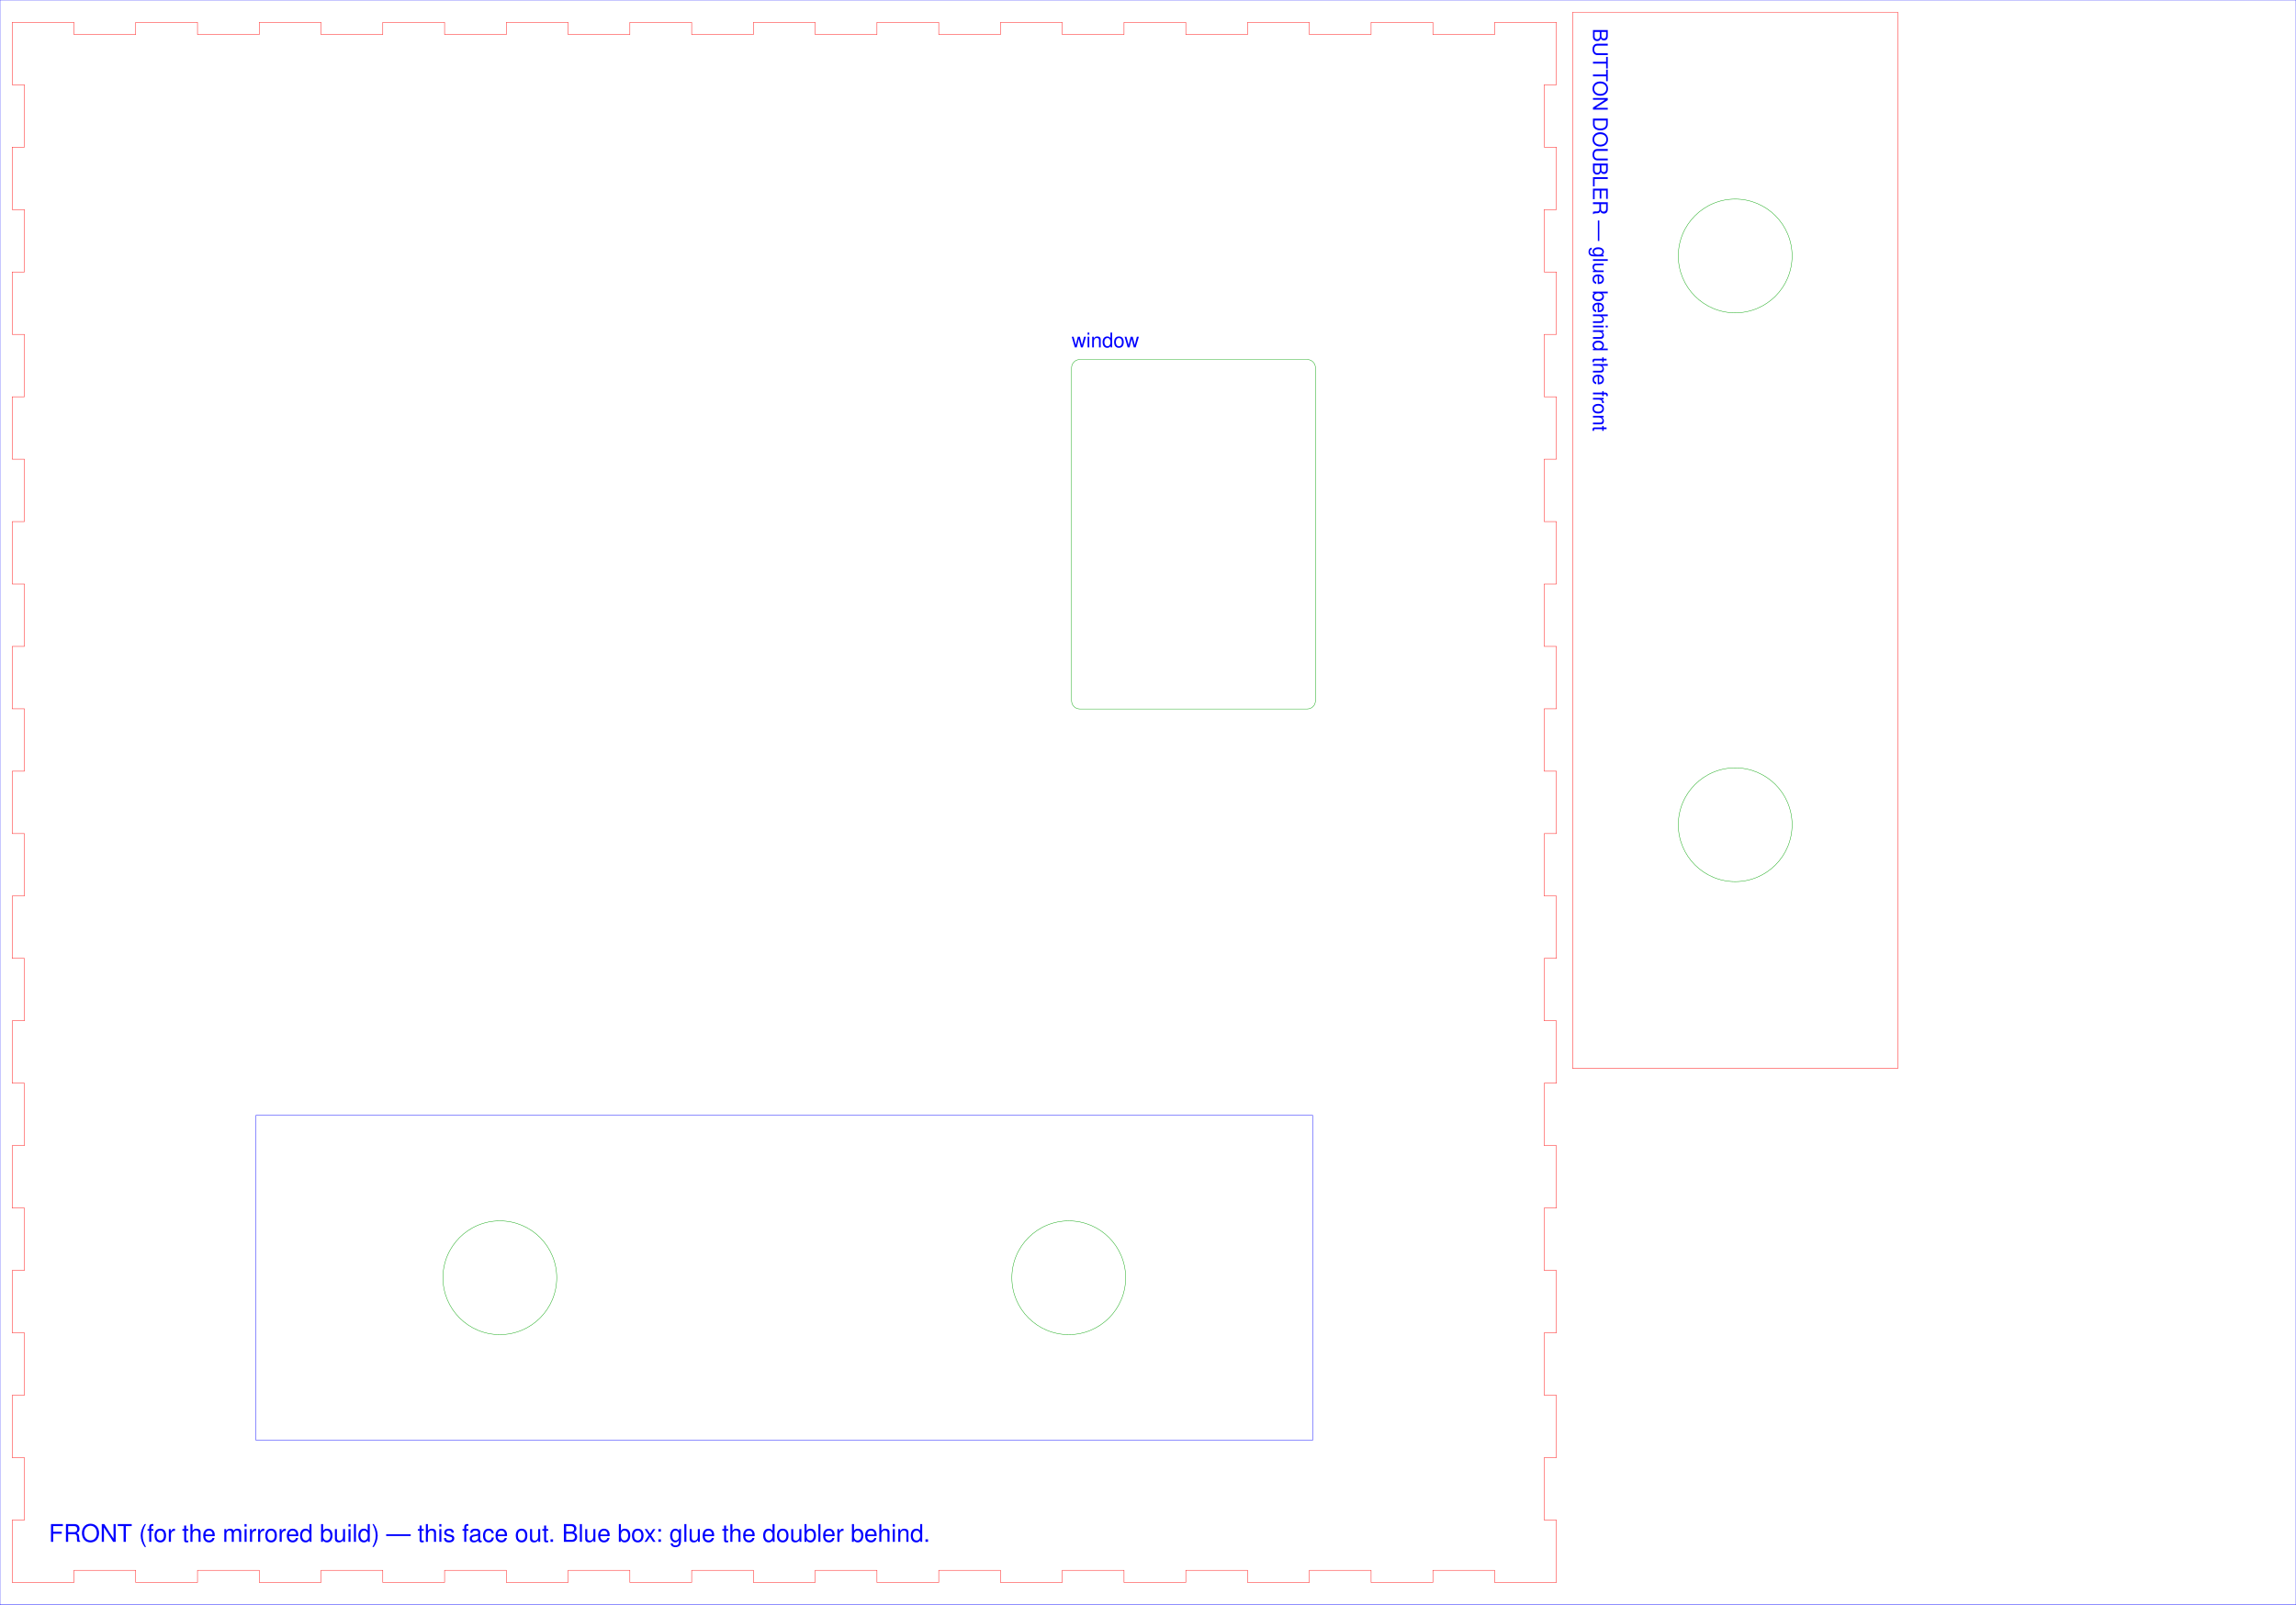
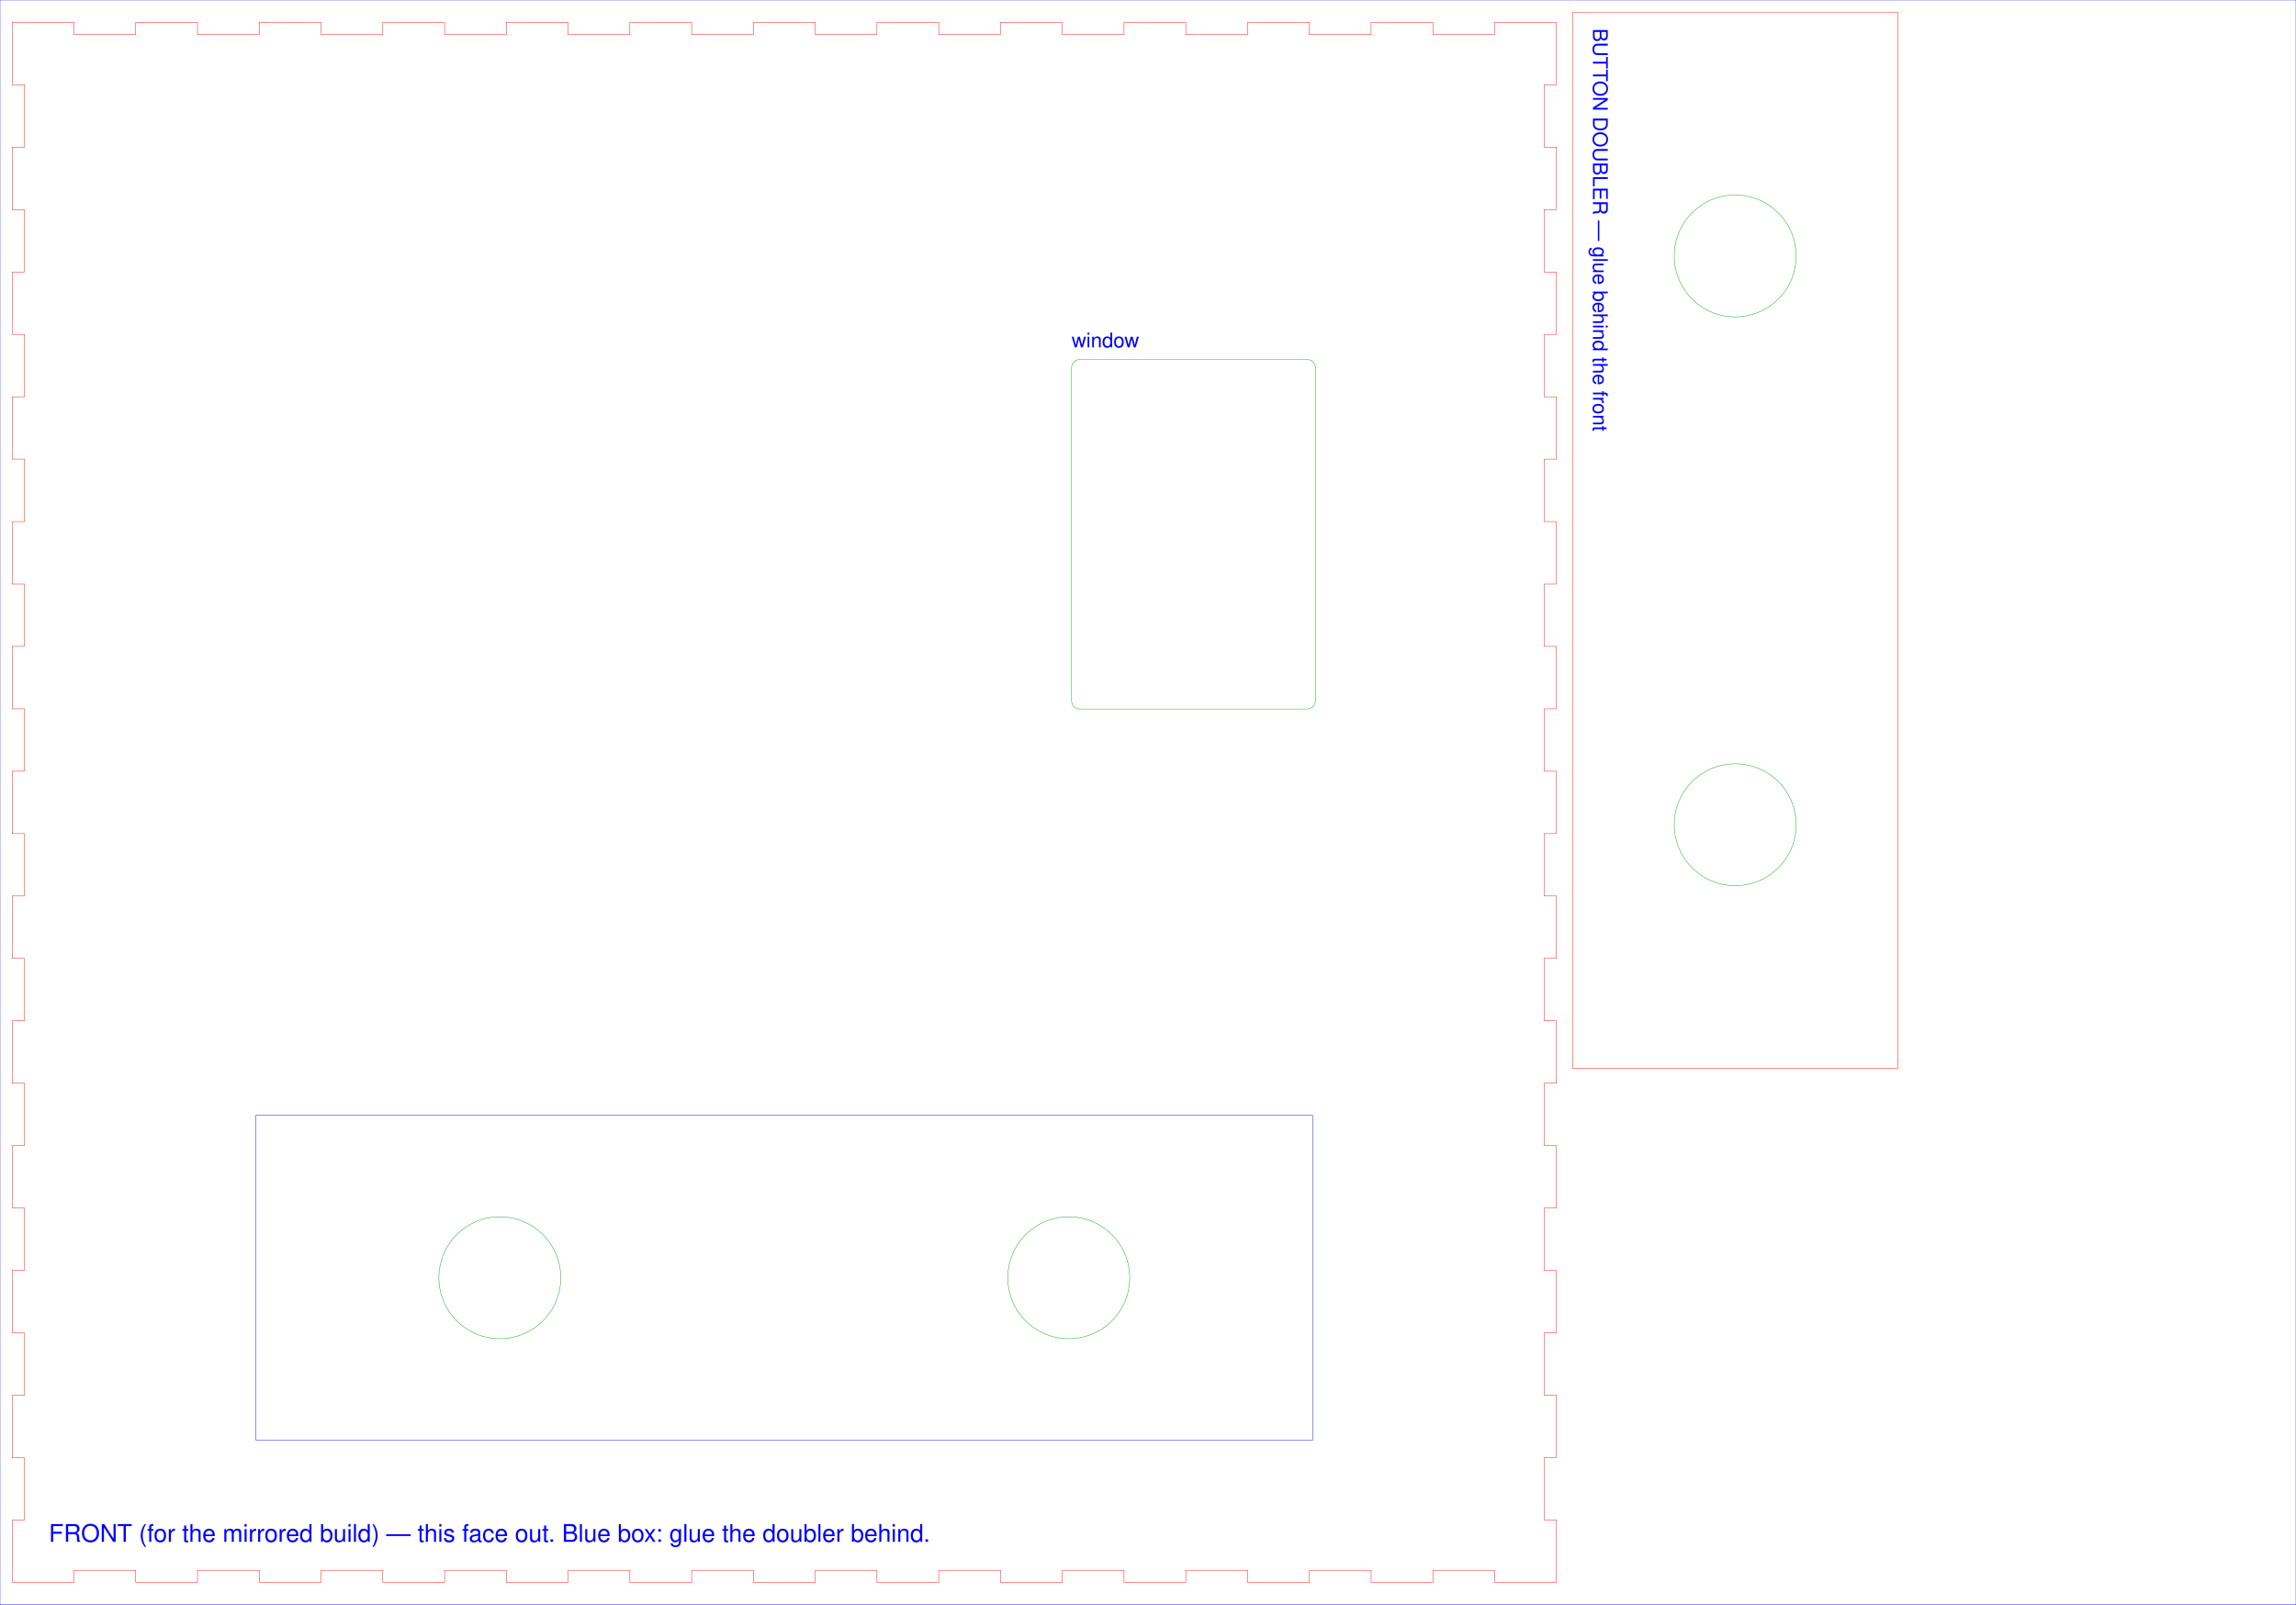
<svg xmlns="http://www.w3.org/2000/svg" width="565.0mm" height="395.0mm" viewBox="0 0 565.0 395.0">
  <rect x="0.000" y="0.000" width="565.000" height="395.000" rx="0" fill="none" stroke="#0000ff" stroke-width="0.1" />
  <g transform="translate(3.000,5.500)">
    <polygon points="0.000,0.000 15.200,0.000 15.200,3.000 30.400,3.000 30.400,0.000 45.600,0.000 45.600,3.000 60.800,3.000 60.800,0.000 76.000,0.000 76.000,3.000 91.200,3.000 91.200,0.000 106.400,0.000 106.400,3.000 121.600,3.000 121.600,0.000 136.800,0.000 136.800,3.000 152.000,3.000 152.000,0.000 167.200,0.000 167.200,3.000 182.400,3.000 182.400,0.000 197.600,0.000 197.600,3.000 212.800,3.000 212.800,0.000 228.000,0.000 228.000,3.000 243.200,3.000 243.200,0.000 258.400,0.000 258.400,3.000 273.600,3.000 273.600,0.000 288.800,0.000 288.800,3.000 304.000,3.000 304.000,0.000 319.200,0.000 319.200,3.000 334.400,3.000 334.400,0.000 349.600,0.000 349.600,3.000 364.800,3.000 364.800,0.000 380.000,0.000 380.000,15.360 377.000,15.360 377.000,30.720 380.000,30.720 380.000,46.080 377.000,46.080 377.000,61.440 380.000,61.440 380.000,76.800 377.000,76.800 377.000,92.160 380.000,92.160 380.000,107.520 377.000,107.520 377.000,122.880 380.000,122.880 380.000,138.240 377.000,138.240 377.000,153.600 380.000,153.600 380.000,168.960 377.000,168.960 377.000,184.320 380.000,184.320 380.000,199.680 377.000,199.680 377.000,215.040 380.000,215.040 380.000,230.400 377.000,230.400 377.000,245.760 380.000,245.760 380.000,261.120 377.000,261.120 377.000,276.480 380.000,276.480 380.000,291.840 377.000,291.840 377.000,307.200 380.000,307.200 380.000,322.560 377.000,322.560 377.000,337.920 380.000,337.920 380.000,353.280 377.000,353.280 377.000,368.640 380.000,368.640 380.000,384.000 364.800,384.000 364.800,381.000 349.600,381.000 349.600,384.000 334.400,384.000 334.400,381.000 319.200,381.000 319.200,384.000 304.000,384.000 304.000,381.000 288.800,381.000 288.800,384.000 273.600,384.000 273.600,381.000 258.400,381.000 258.400,384.000 243.200,384.000 243.200,381.000 228.000,381.000 228.000,384.000 212.800,384.000 212.800,381.000 197.600,381.000 197.600,384.000 182.400,384.000 182.400,381.000 167.200,381.000 167.200,384.000 152.000,384.000 152.000,381.000 136.800,381.000 136.800,384.000 121.600,384.000 121.600,381.000 106.400,381.000 106.400,384.000 91.200,384.000 91.200,381.000 76.000,381.000 76.000,384.000 60.800,384.000 60.800,381.000 45.600,381.000 45.600,384.000 30.400,384.000 30.400,381.000 15.200,381.000 15.200,384.000 0.000,384.000 0.000,368.640 3.000,368.640 3.000,353.280 0.000,353.280 0.000,337.920 3.000,337.920 3.000,322.560 0.000,322.560 0.000,307.200 3.000,307.200 3.000,291.840 0.000,291.840 0.000,276.480 3.000,276.480 3.000,261.120 0.000,261.120 0.000,245.760 3.000,245.760 3.000,230.400 0.000,230.400 0.000,215.040 3.000,215.040 3.000,199.680 0.000,199.680 0.000,184.320 3.000,184.320 3.000,168.960 0.000,168.960 0.000,153.600 3.000,153.600 3.000,138.240 0.000,138.240 0.000,122.880 3.000,122.880 3.000,107.520 0.000,107.520 0.000,92.160 3.000,92.160 3.000,76.800 0.000,76.800 0.000,61.440 3.000,61.440 3.000,46.080 0.000,46.080 0.000,30.720 3.000,30.720 3.000,15.360 0.000,15.360 0.000,0.000" fill="none" stroke="#ff0000" stroke-width="0.1" />
    <rect x="260.700" y="83.000" width="60.000" height="86.000" rx="2" fill="none" stroke="#00a000" stroke-width="0.1" />
-     <circle cx="120.000" cy="309.000" r="14.000" fill="none" stroke="#00a000" stroke-width="0.1" />
-     <circle cx="260.000" cy="309.000" r="14.000" fill="none" stroke="#00a000" stroke-width="0.1" />
+     <circle cx="120.000" cy="309.000" r="15.000" fill="none" stroke="#00a000" stroke-width="0.1" />
+     <circle cx="260.000" cy="309.000" r="15.000" fill="none" stroke="#00a000" stroke-width="0.1" />
    <rect x="60.000" y="269.000" width="260.000" height="80.000" rx="0" fill="none" stroke="#0000ff" stroke-width="0.1" />
    <text x="9.00" y="374.00" font-size="6" fill="#0000ff" font-family="Helvetica, Arial, sans-serif">FRONT (for the mirrored build) — this face out. Blue box: glue the doubler behind.</text>
    <text x="260.70" y="80.00" font-size="5" fill="#0000ff" font-family="Helvetica, Arial, sans-serif">window</text>
  </g>
  <g transform="translate(467.000,3.000) rotate(90)">
    <rect x="0.000" y="0.000" width="260.000" height="80.000" rx="0" fill="none" stroke="#ff0000" stroke-width="0.1" />
-     <circle cx="60.000" cy="40.000" r="14.000" fill="none" stroke="#00a000" stroke-width="0.1" />
-     <circle cx="200.000" cy="40.000" r="14.000" fill="none" stroke="#00a000" stroke-width="0.1" />
+     <circle cx="60.000" cy="40.000" r="15.000" fill="none" stroke="#00a000" stroke-width="0.1" />
+     <circle cx="200.000" cy="40.000" r="15.000" fill="none" stroke="#00a000" stroke-width="0.1" />
    <text x="4.00" y="75.00" font-size="5" fill="#0000ff" font-family="Helvetica, Arial, sans-serif">BUTTON DOUBLER — glue behind the front</text>
  </g>
</svg>
